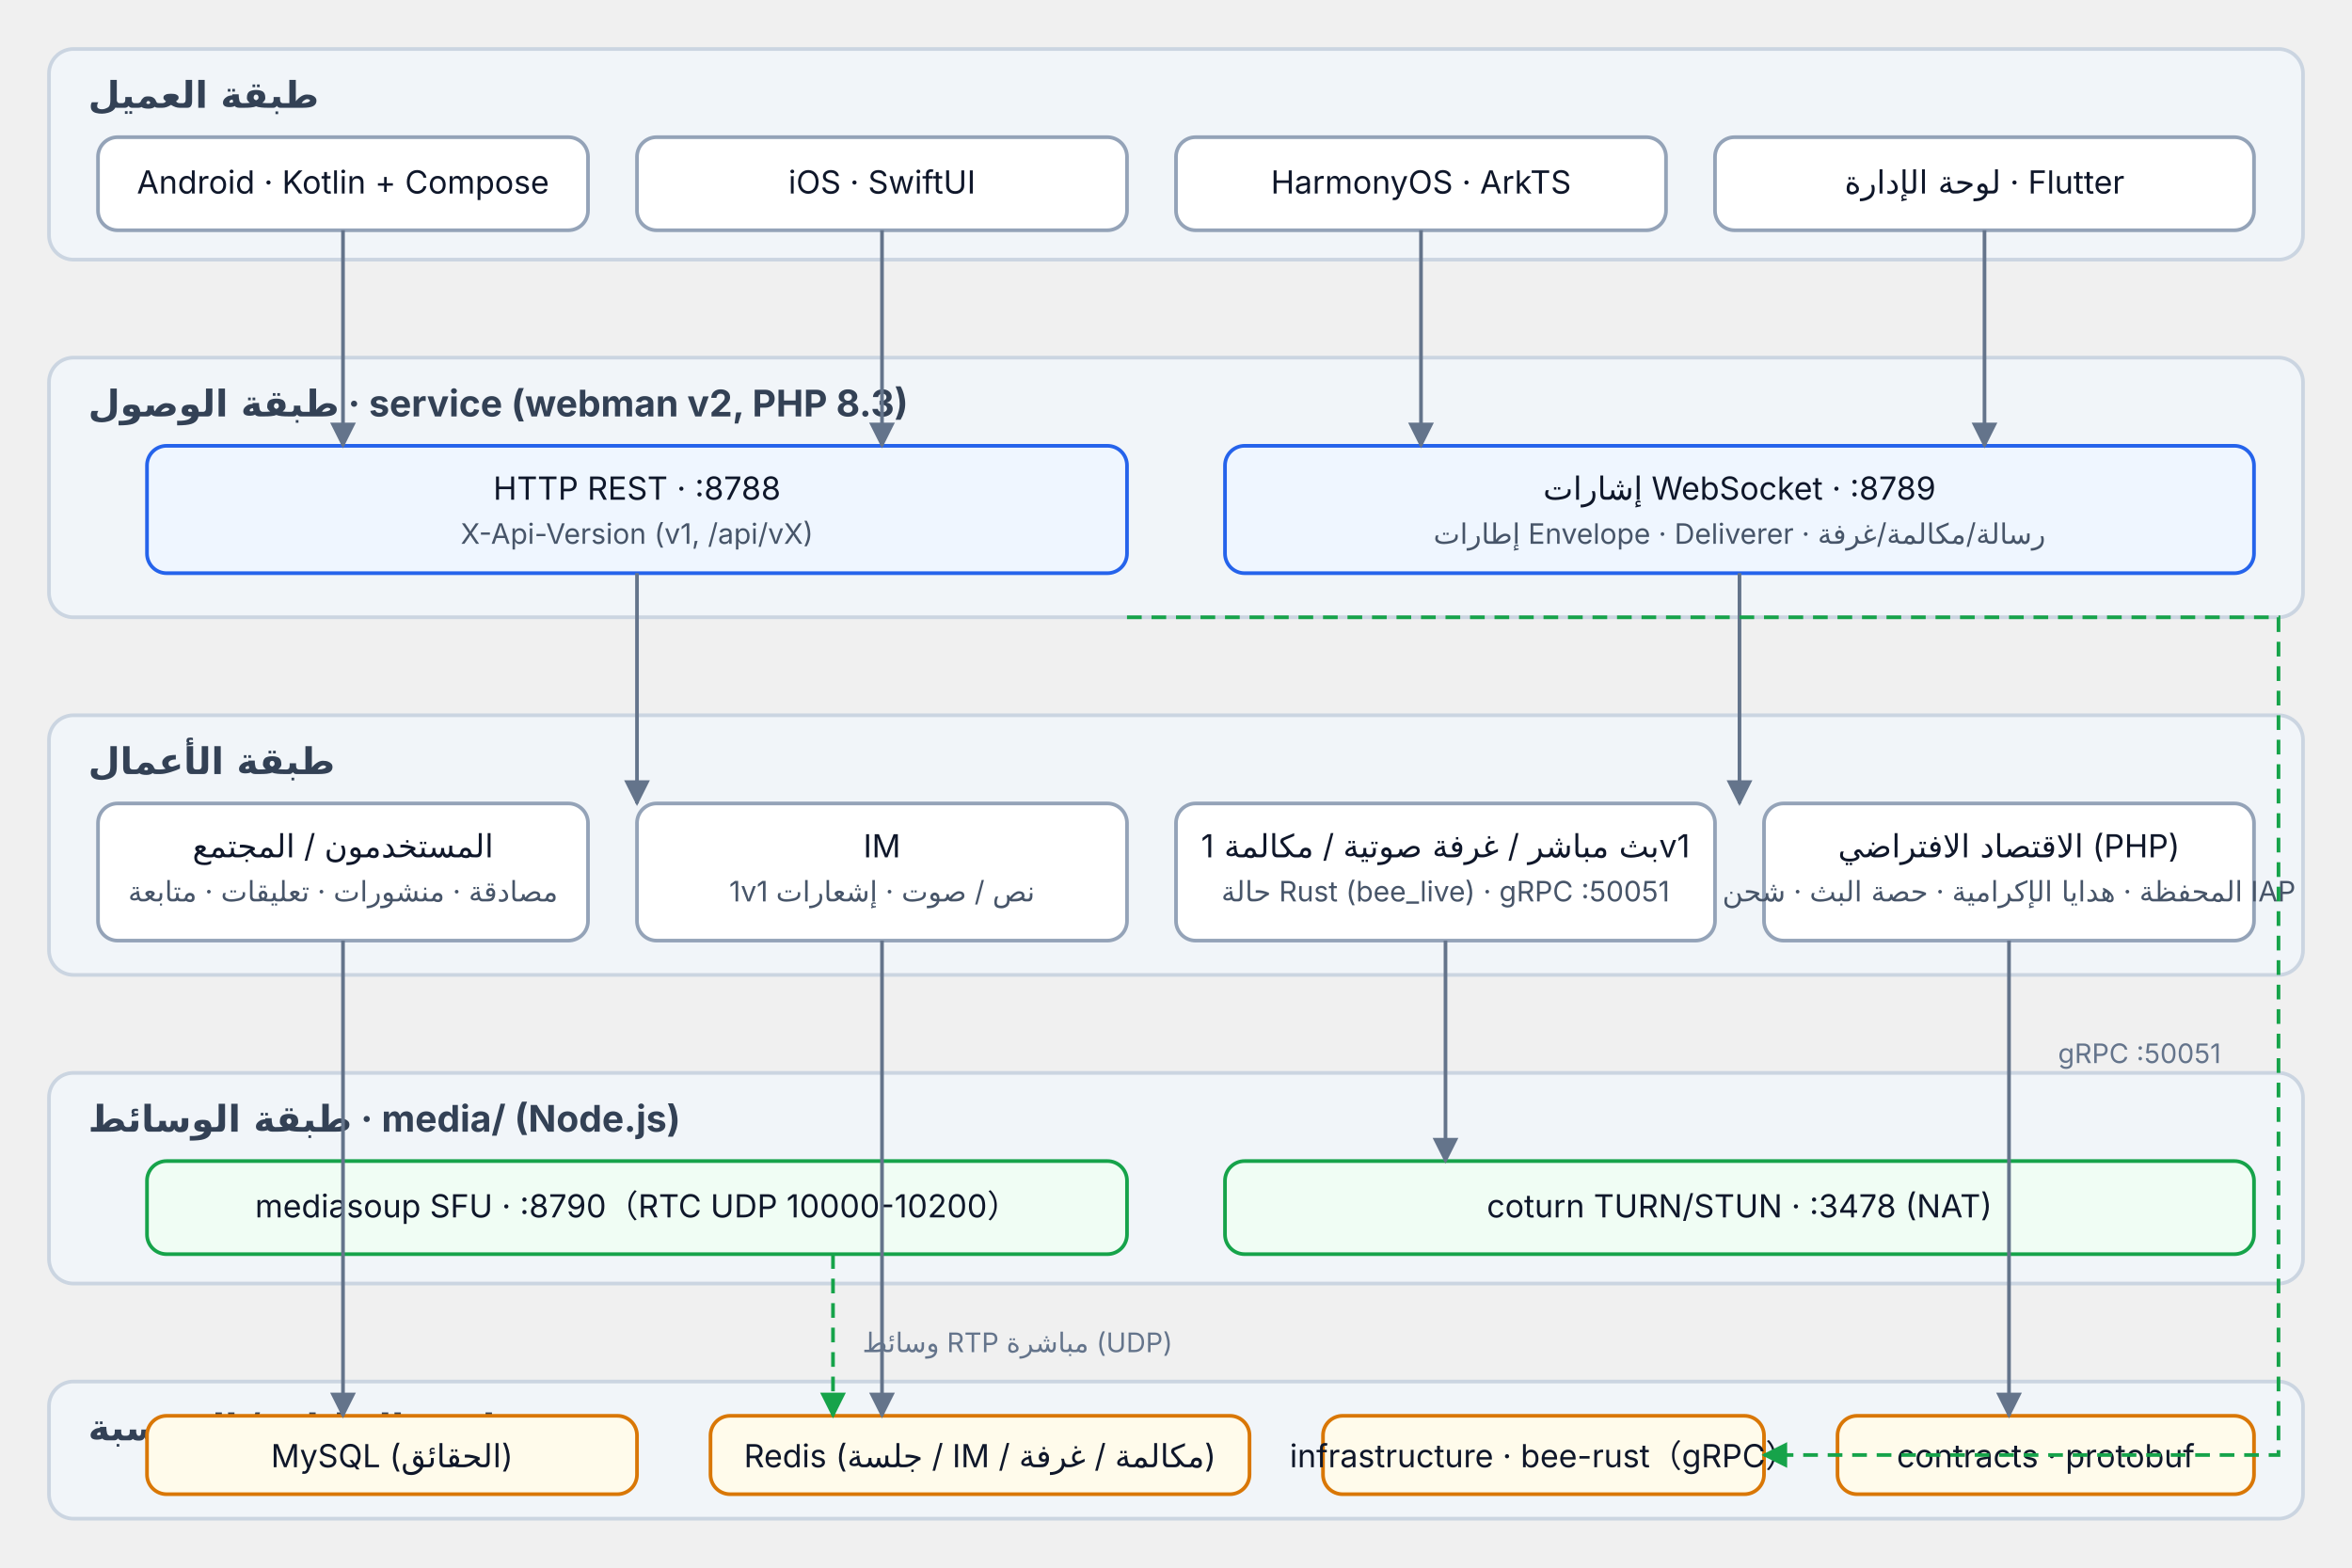
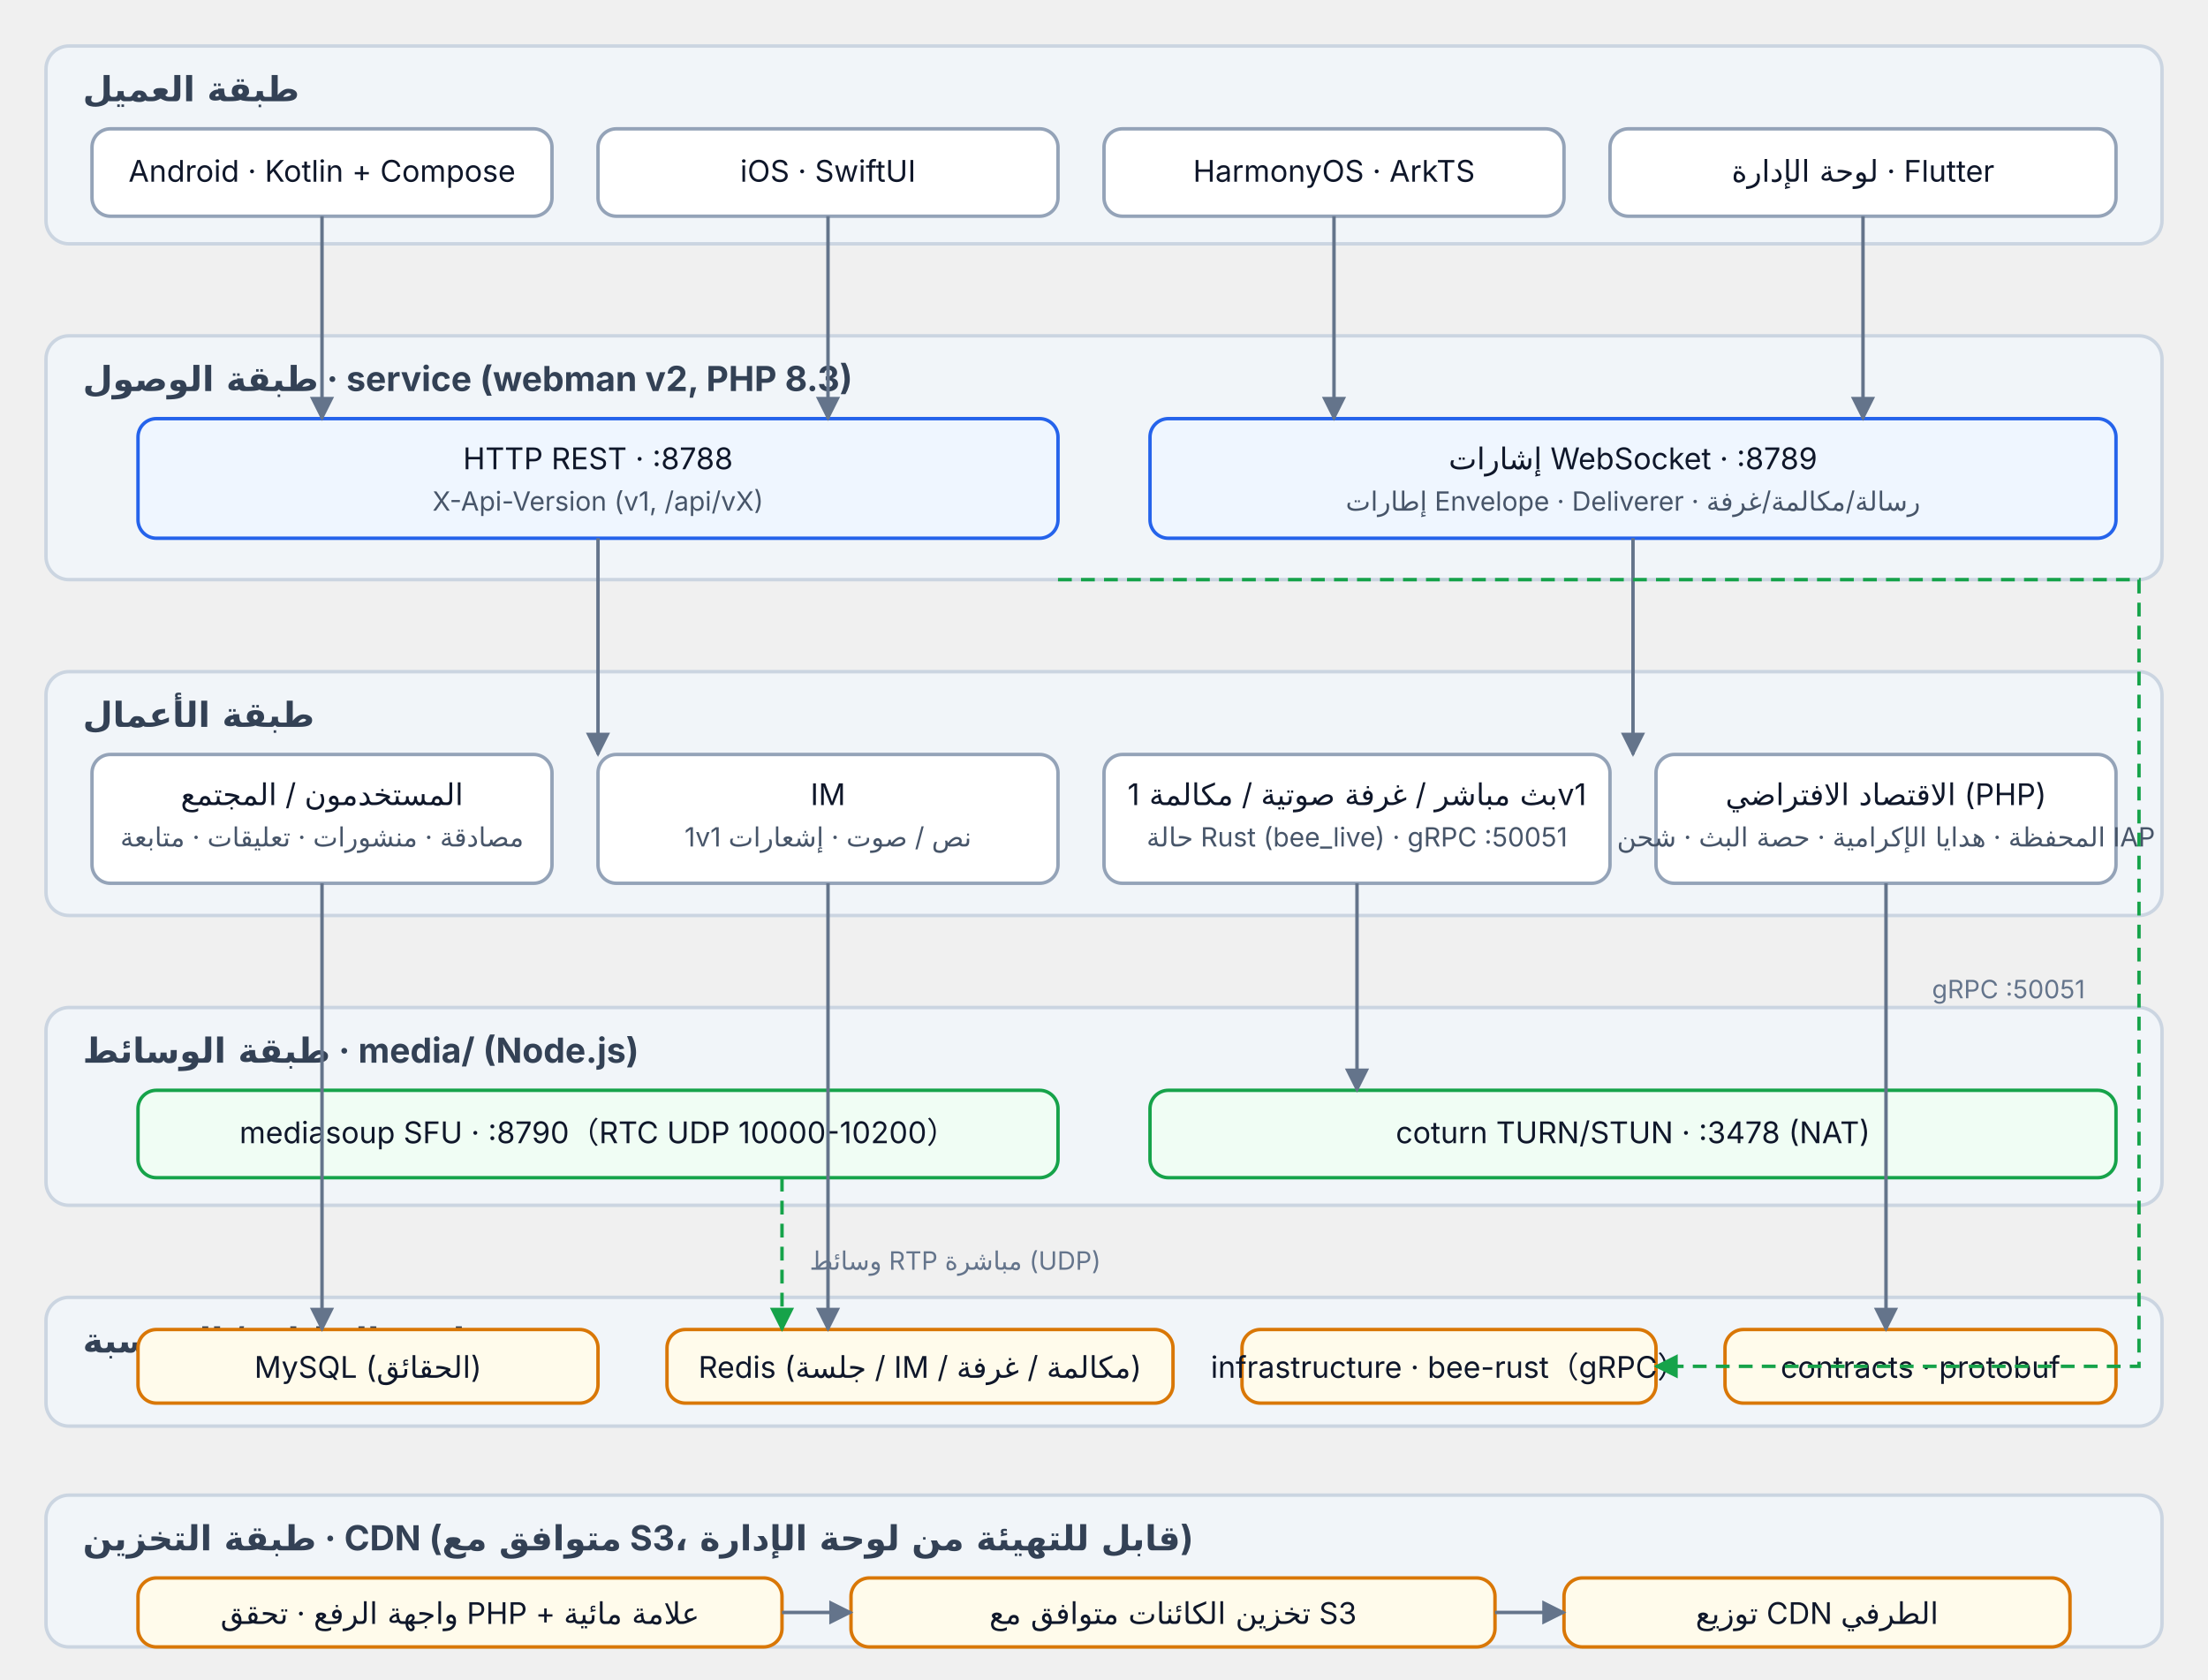
- <svg xmlns="http://www.w3.org/2000/svg" viewBox="0 0 960 640" width="100%" font-family="system-ui, -apple-system, 'Segoe UI', 'PingFang SC', 'Microsoft YaHei', sans-serif">
+ <svg xmlns="http://www.w3.org/2000/svg" viewBox="0 0 960 730" width="100%" font-family="system-ui, -apple-system, 'Segoe UI', 'PingFang SC', 'Microsoft YaHei', sans-serif">
  <defs>
    <marker id="arr" viewBox="0 0 10 10" refX="9" refY="5" markerWidth="7" markerHeight="7" orient="auto-start-reverse">
      <path d="M 0 0 L 10 5 L 0 10 z" fill="#64748b" />
    </marker>
    <marker id="arrg" viewBox="0 0 10 10" refX="9" refY="5" markerWidth="7" markerHeight="7" orient="auto-start-reverse">
      <path d="M 0 0 L 10 5 L 0 10 z" fill="#16a34a" />
    </marker>
  </defs>
  <style>
    .layer { fill: #f1f5f9; stroke: #cbd5e1; stroke-width: 1.5; rx: 10 }
    .box   { fill: #ffffff; stroke: #94a3b8; stroke-width: 1.5; rx: 8 }
    .boxb  { fill: #eff6ff; stroke: #2563eb; stroke-width: 1.5; rx: 8 }
    .boxg  { fill: #f0fdf4; stroke: #16a34a; stroke-width: 1.5; rx: 8 }
    .boxy  { fill: #fffbeb; stroke: #d97706; stroke-width: 1.5; rx: 8 }
    .lt    { font-size: 15px; font-weight: 700; fill: #334155 }
    .t     { font-size: 13px; fill: #0f172a; text-anchor: middle }
    .ts    { font-size: 11.5px; fill: #475569; text-anchor: middle }
    .edge  { stroke: #64748b; stroke-width: 1.5; fill: none; marker-end: url(#arr) }
    .edgeg { stroke: #16a34a; stroke-width: 1.5; fill: none; stroke-dasharray: 6 4; marker-end: url(#arrg) }
    .el    { font-size: 11px; fill: #64748b }
  </style>
  <g>
    <rect class="layer" x="20" y="20" width="920" height="86" />
    <text class="lt" x="36" y="44">طبقة العميل</text>
    <rect class="box" x="40" y="56" width="200" height="38" />
    <text class="t" x="140" y="79">Android · Kotlin + Compose</text>
    <rect class="box" x="260" y="56" width="200" height="38" />
    <text class="t" x="360" y="79">iOS · SwiftUI</text>
    <rect class="box" x="480" y="56" width="200" height="38" />
    <text class="t" x="580" y="79">HarmonyOS · ArkTS</text>
    <rect class="box" x="700" y="56" width="220" height="38" />
    <text class="t" x="810" y="79">لوحة الإدارة · Flutter</text>
  </g>
  <g>
    <rect class="layer" x="20" y="146" width="920" height="106" />
    <text class="lt" x="36" y="170">طبقة الوصول · service (webman v2, PHP 8.3)</text>
    <rect class="boxb" x="60" y="182" width="400" height="52" />
    <text class="t" x="260" y="204">HTTP REST · :8788</text>
    <text class="ts" x="260" y="222">X-Api-Version (v1, /api/vX)</text>
    <rect class="boxb" x="500" y="182" width="420" height="52" />
    <text class="t" x="710" y="204">إشارات WebSocket · :8789</text>
    <text class="ts" x="710" y="222">إطارات Envelope · Deliverer · رسالة/مكالمة/غرفة</text>
  </g>
  <g>
    <rect class="layer" x="20" y="292" width="920" height="106" />
    <text class="lt" x="36" y="316">طبقة الأعمال</text>
    <rect class="box" x="40" y="328" width="200" height="56" />
    <text class="t" x="140" y="350">المستخدمون / المجتمع</text>
    <text class="ts" x="140" y="368">مصادقة · منشورات · تعليقات · متابعة</text>
    <rect class="box" x="260" y="328" width="200" height="56" />
    <text class="t" x="360" y="350">IM</text>
    <text class="ts" x="360" y="368">1v1 نص / صوت · إشعارات</text>
    <rect class="box" x="480" y="328" width="220" height="56" />
    <text class="t" x="590" y="350">بث مباشر / غرفة صوتية / مكالمة 1v1</text>
    <text class="ts" x="590" y="368">حالة Rust (bee_live) · gRPC :50051</text>
    <rect class="box" x="720" y="328" width="200" height="56" />
    <text class="t" x="820" y="350">الاقتصاد الافتراضي (PHP)</text>
    <text class="ts" x="820" y="368">المحفظة · هدايا الإكرامية · حصة البث · شحن IAP</text>
  </g>
  <g>
    <rect class="layer" x="20" y="438" width="920" height="86" />
    <text class="lt" x="36" y="462">طبقة الوسائط · media/ (Node.js)</text>
    <rect class="boxg" x="60" y="474" width="400" height="38" />
    <text class="t" x="260" y="497">mediasoup SFU · :8790（RTC UDP 10000-10200）</text>
    <rect class="boxg" x="500" y="474" width="420" height="38" />
    <text class="t" x="710" y="497">coturn TURN/STUN · :3478 (NAT)</text>
  </g>
  <g>
    <rect class="layer" x="20" y="564" width="920" height="56" />
    <text class="lt" x="36" y="588">طبقة البيانات / الحوسبة</text>
    <rect class="boxy" x="60" y="578" width="200" height="32" />
    <text class="t" x="160" y="599">MySQL (الحقائق)</text>
    <rect class="boxy" x="290" y="578" width="220" height="32" />
    <text class="t" x="400" y="599">Redis (جلسة / IM / مكالمة / غرفة)</text>
    <rect class="boxy" x="540" y="578" width="180" height="32" />
    <text class="t" x="630" y="599">infrastructure · bee-rust（gRPC）</text>
    <rect class="boxy" x="750" y="578" width="170" height="32" />
    <text class="t" x="835" y="599">contracts · protobuf</text>
  </g>
+   <g>
+     <rect class="layer" x="20" y="650" width="920" height="66" />
+     <text class="lt" x="36" y="674">طبقة التخزين · CDN (متوافق مع S3، قابل للتهيئة من لوحة الإدارة)</text>
+     <rect class="boxy" x="60" y="686" width="280" height="30" />
+     <text class="t" x="200" y="706">واجهة الرفع · تحقق PHP + علامة مائية</text>
+     <rect class="boxy" x="370" y="686" width="280" height="30" />
+     <text class="t" x="510" y="706">تخزين الكائنات متوافق مع S3</text>
+     <rect class="boxy" x="680" y="686" width="220" height="30" />
+     <text class="t" x="790" y="706">توزيع CDN الطرفي</text>
+     <path class="edge" d="M 340 701 L 370 701" />
+     <path class="edge" d="M 650 701 L 680 701" />
+   </g>
  <path class="edge" d="M 140 94 L 140 182" />
  <path class="edge" d="M 360 94 L 360 182" />
  <path class="edge" d="M 580 94 L 580 182" />
  <path class="edge" d="M 810 94 L 810 182" />
  <path class="edge" d="M 260 234 L 260 328" />
  <path class="edge" d="M 710 234 L 710 328" />
  <path class="edgeg" d="M 460 252 L 930 252 L 930 594 L 720 594" />
  <text class="el" x="840" y="434">gRPC :50051</text>
  <path class="edge" d="M 590 384 L 590 474" />
  <path class="edge" d="M 140 384 L 140 578" />
  <path class="edge" d="M 360 384 L 360 578" />
  <path class="edge" d="M 820 384 L 820 578" />
  <path class="edgeg" d="M 340 512 L 340 578" />
  <text class="el" x="352" y="552">وسائط RTP مباشرة (UDP)</text>
</svg>
